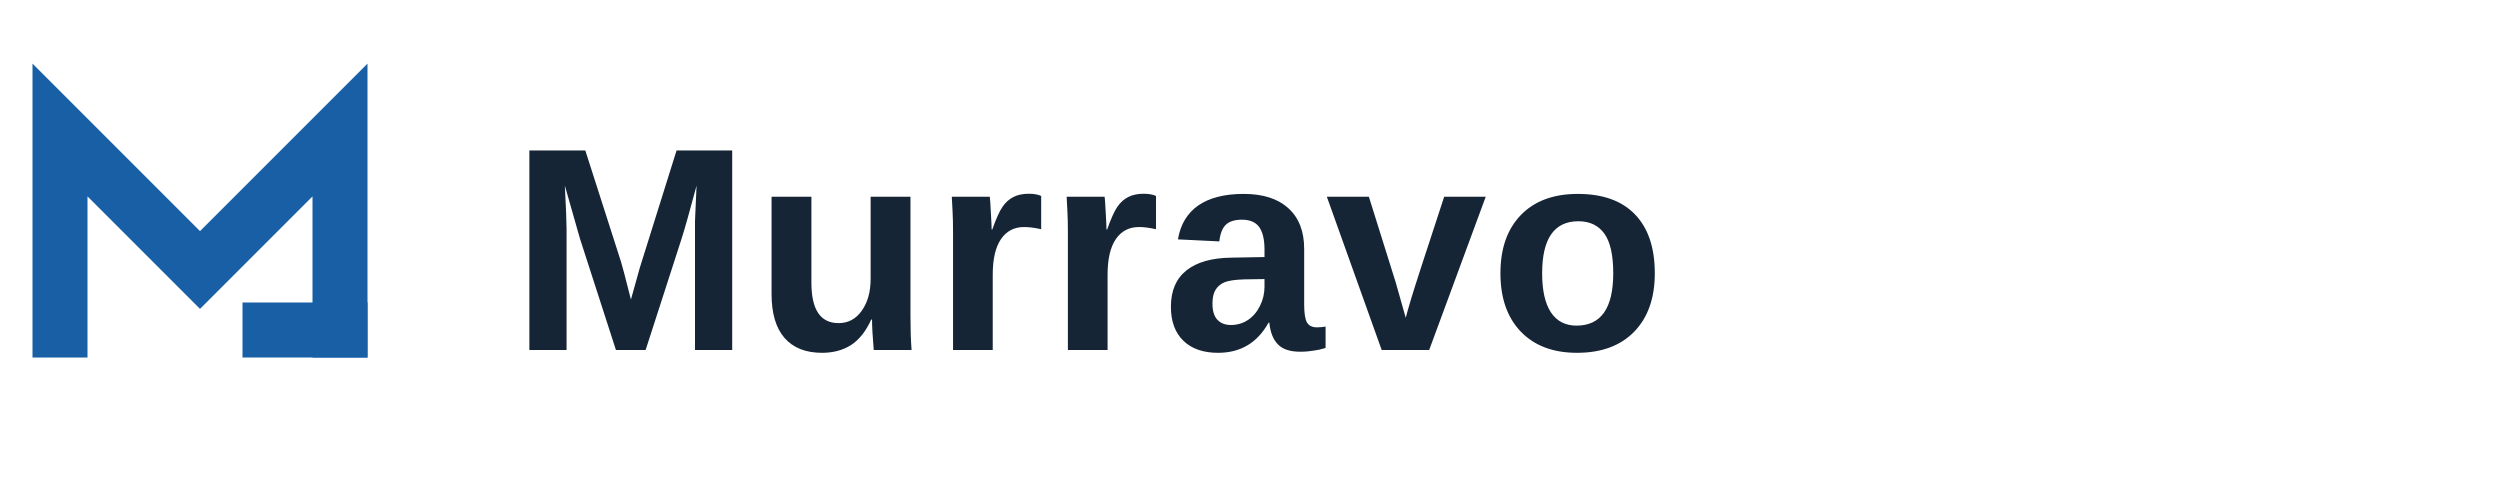
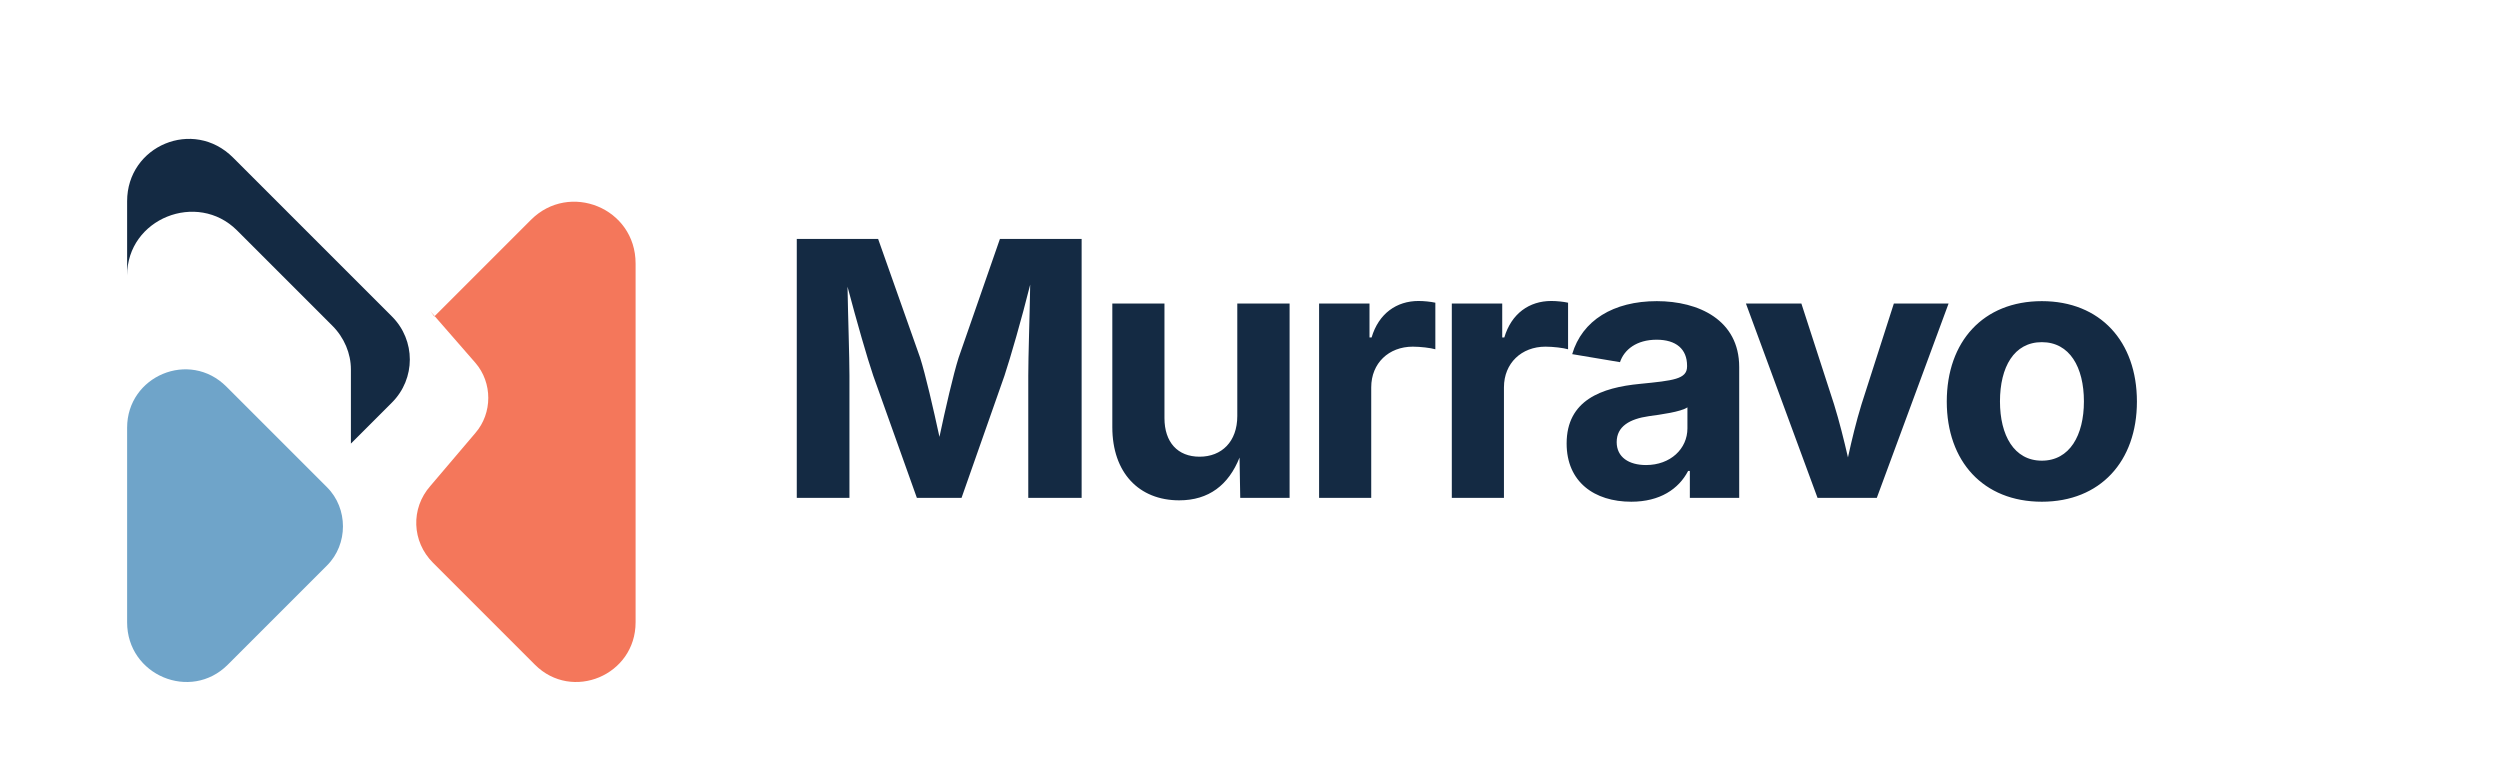
- <svg xmlns="http://www.w3.org/2000/svg" viewBox="0 0 250 48" role="img" aria-labelledby="title">
-   <g fill="none" stroke="#185FA5" stroke-width="5.5" stroke-linecap="square" stroke-linejoin="miter">
-     <path d="M6 33V13L20 27L34 13V33" />
-     <path d="M27 33h7" />
+ <svg xmlns="http://www.w3.org/2000/svg" viewBox="0 0 1180 360" role="img" aria-labelledby="title desc">
+   <g transform="translate(20 20) scale(.625)">
+     <path fill="#142A43" d="M64 120c0-42 50-63 80-33l120 120c18 18 18 47 0 65l-31 31v-56c0-12-5-24-14-33l-72-72c-30-30-83-9-83 34V120Z" />
+     <path fill="#6FA4C9" d="M64 291c0-39 47-59 75-31l76 76c16 16 16 43 0 59l-75 75c-28 28-76 8-76-32V291Z" />
+     <path fill="#F4775B" d="M296 207 369 134c29-29 79-9 79 33v271c0 40-48 60-76 32l-77-77c-16-16-17-41-2-58l34-40c13-15 13-38 0-53l-34-39 3 4Z" />
  </g>
-   <text x="51" y="35" fill="#152536" font-family="Arial, sans-serif" font-size="29" font-weight="700" letter-spacing=".2">Murravo</text>
+   <text x="365" y="235" fill="#142A43" font-family="Inter, Avenir Next, Nunito Sans, Arial, sans-serif" font-size="168" font-weight="700" letter-spacing="-7">Murravo</text>
</svg>
